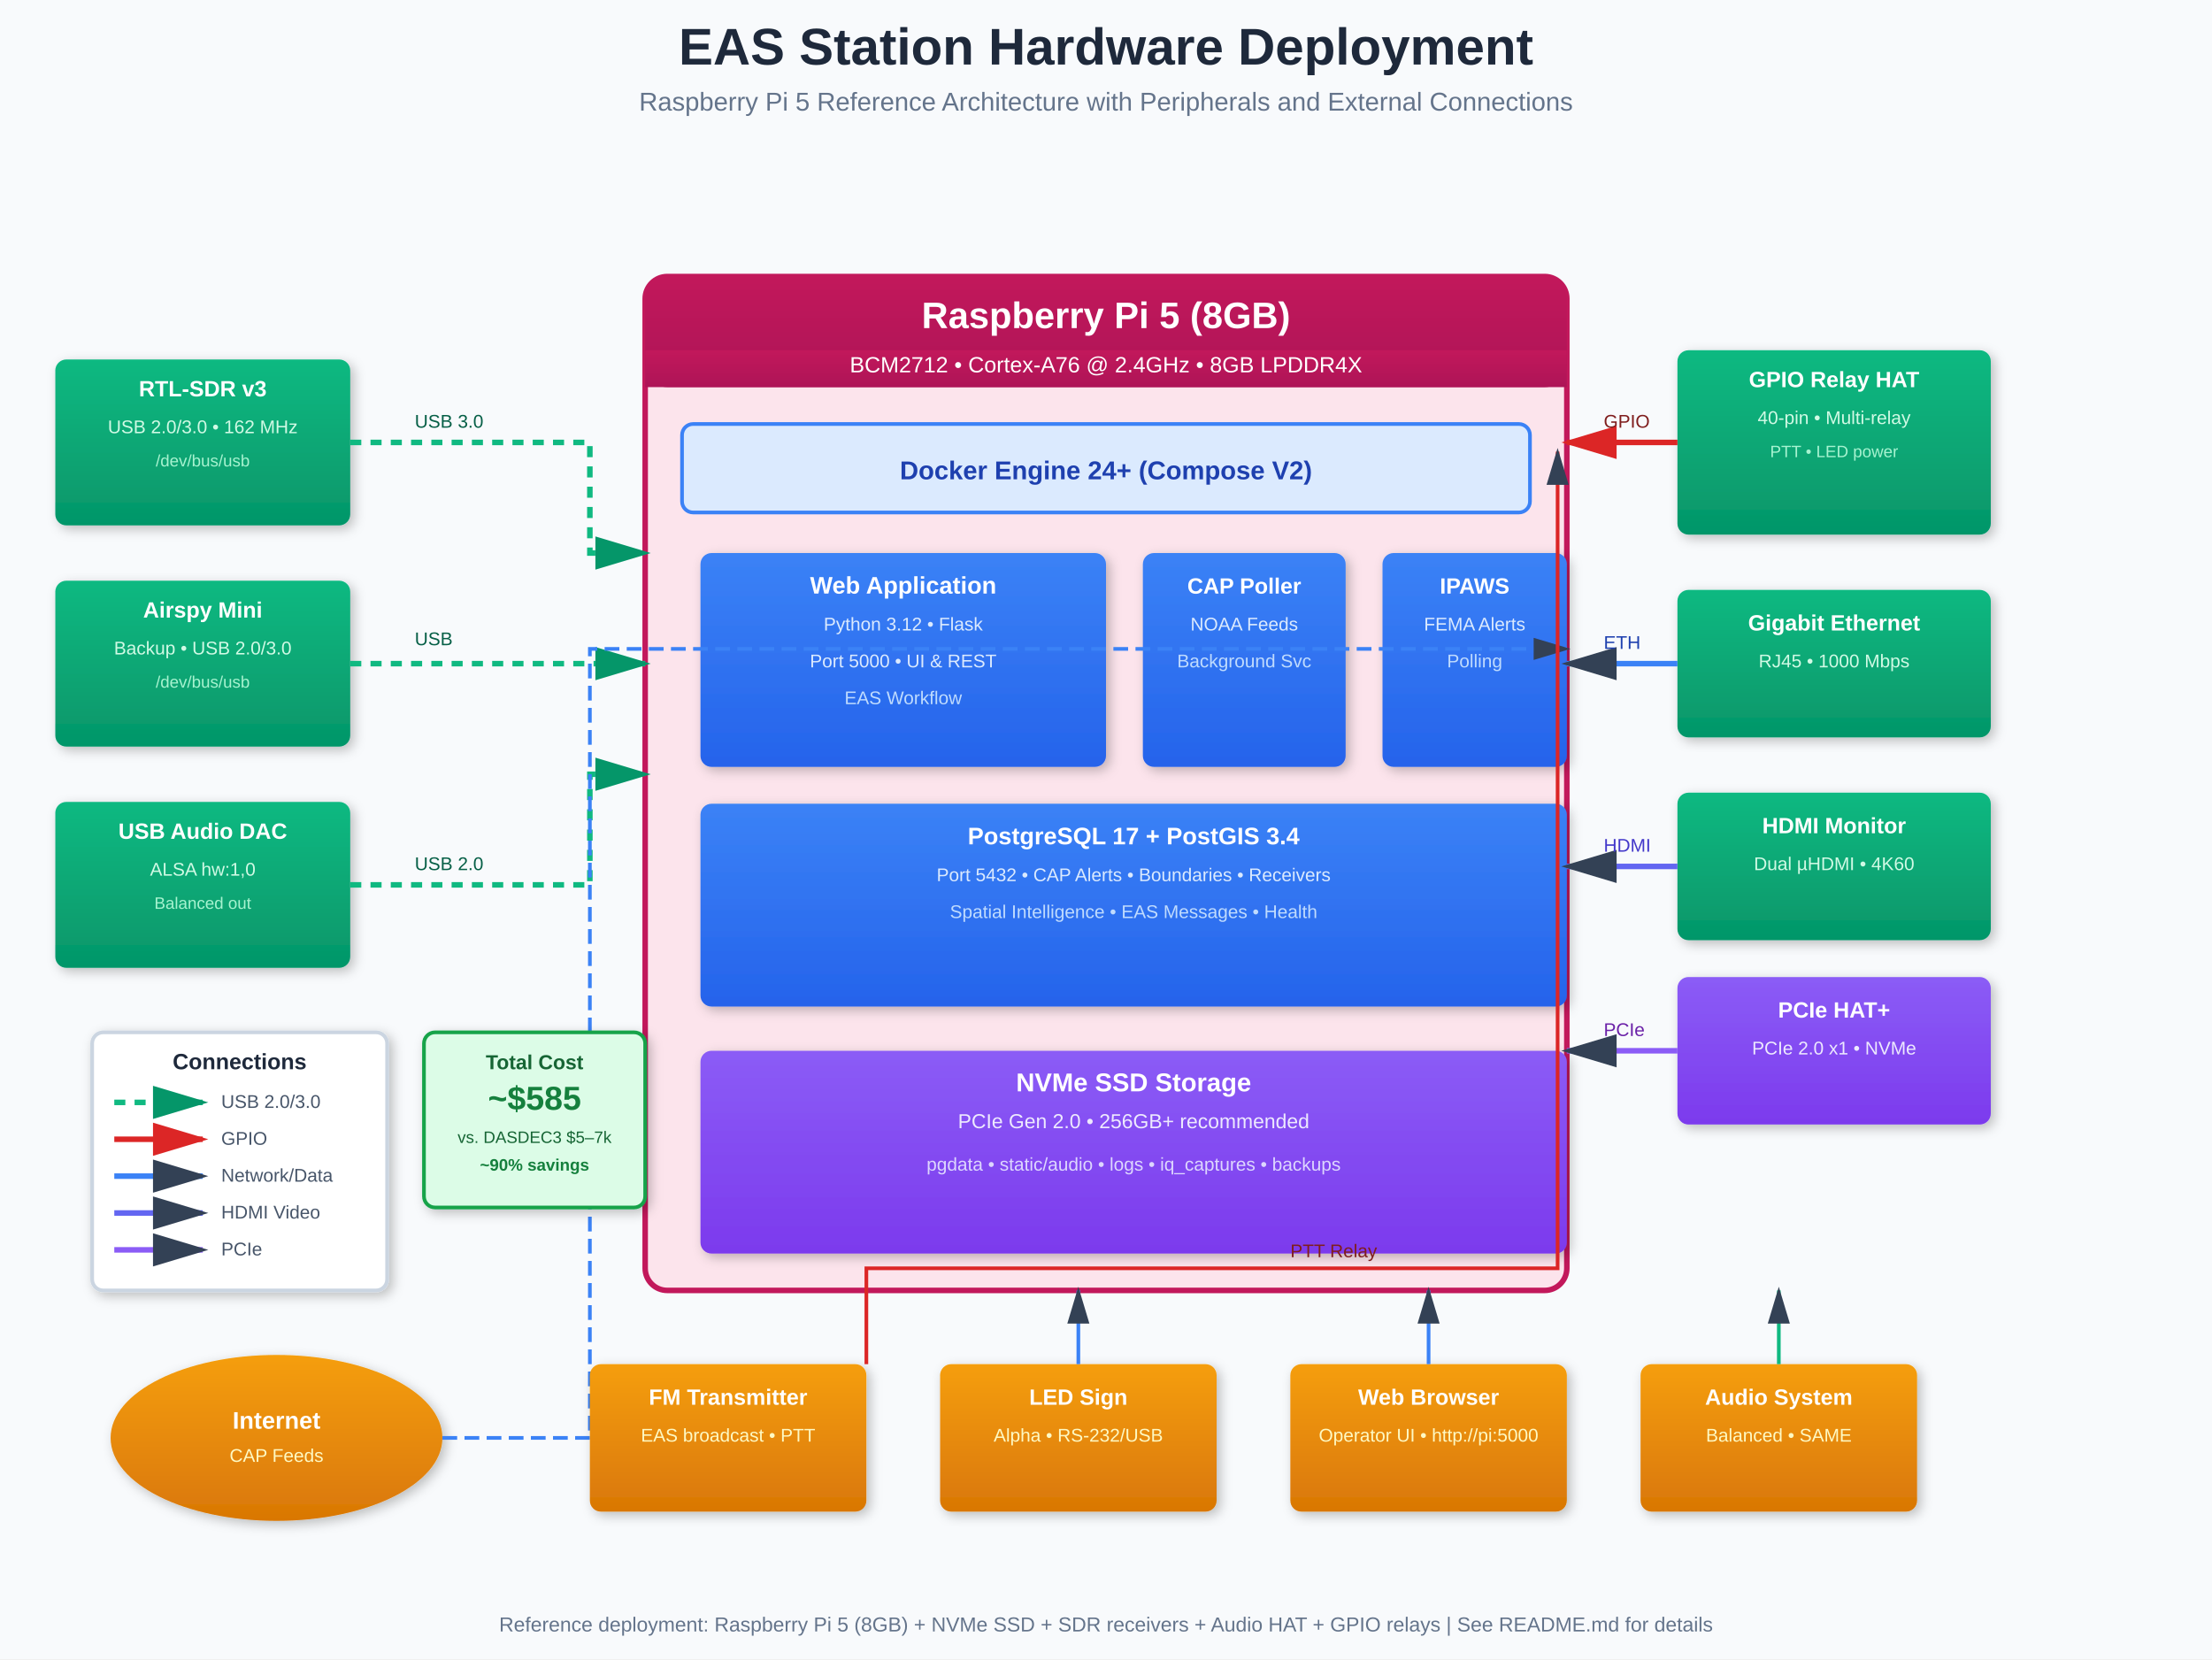
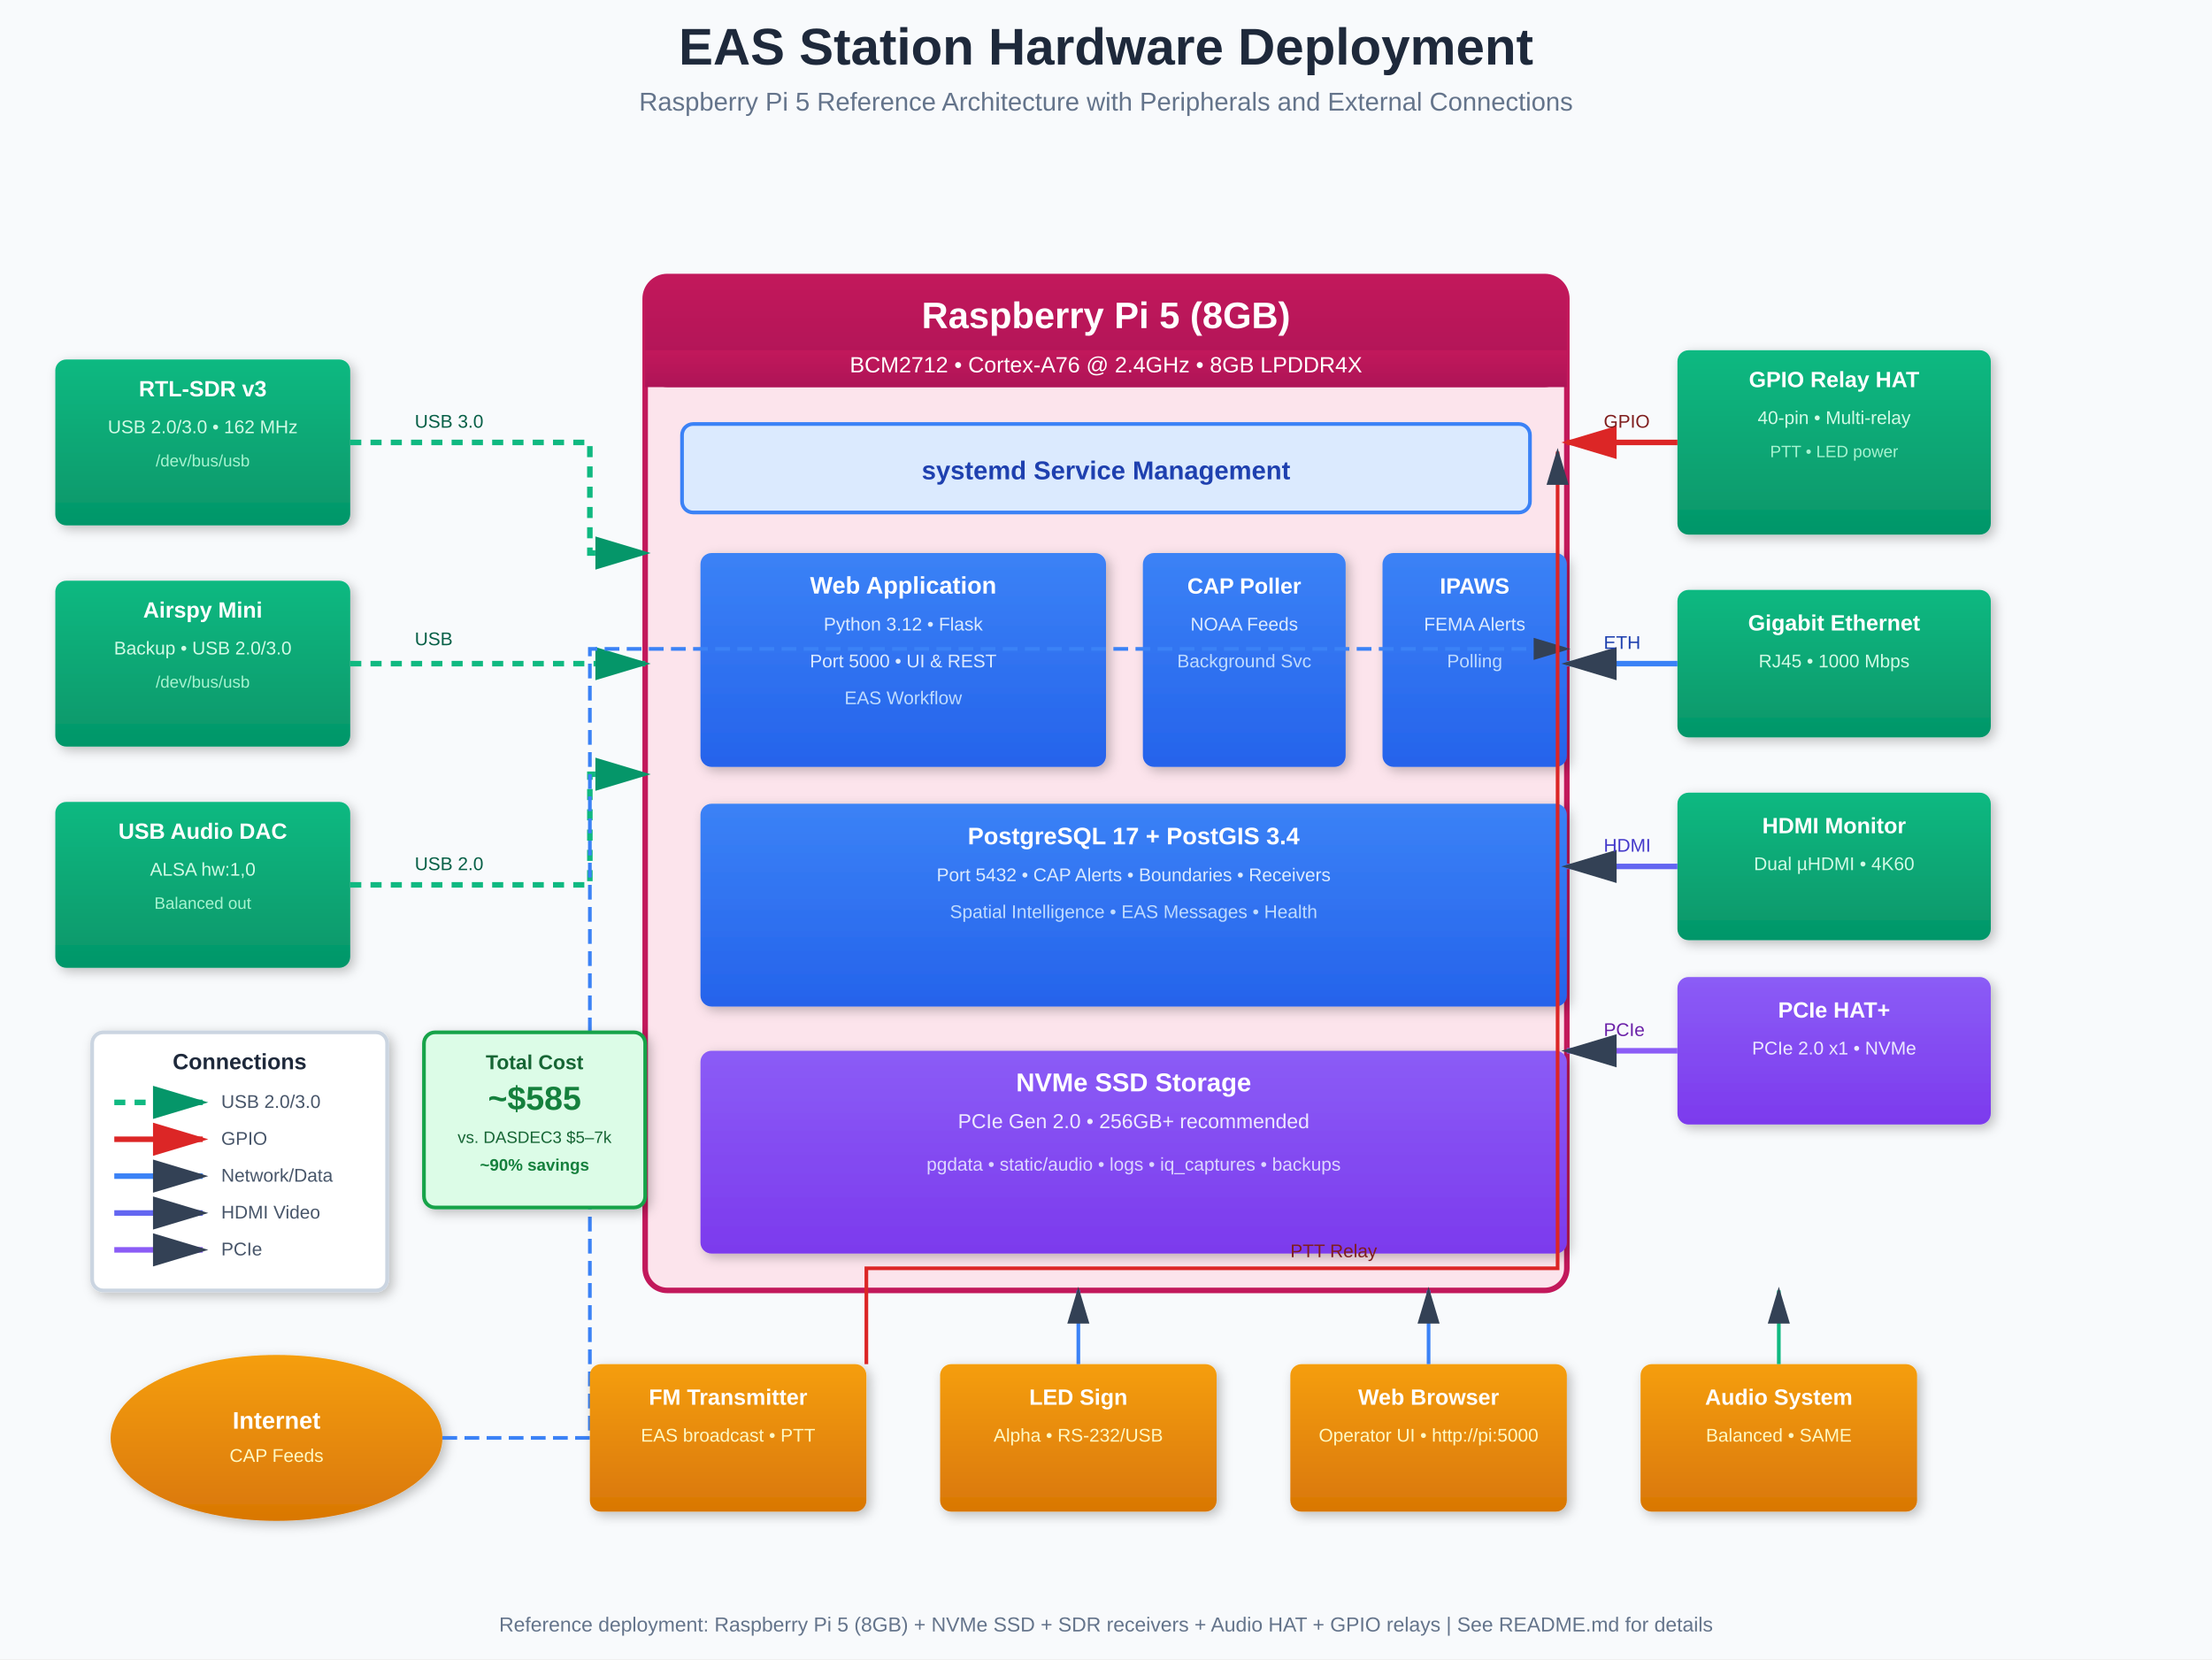
<svg xmlns="http://www.w3.org/2000/svg" width="1200" height="900" viewBox="0 0 1200 900" role="img" aria-labelledby="deploy-title">
  <defs>
    <linearGradient id="dep-grad-pi" x1="0%" y1="0%" x2="0%" y2="100%">
      <stop offset="0%" style="stop-color:#c2185b;stop-opacity:1" />
      <stop offset="100%" style="stop-color:#ad1457;stop-opacity:1" />
    </linearGradient>
    <linearGradient id="dep-grad-container" x1="0%" y1="0%" x2="0%" y2="100%">
      <stop offset="0%" style="stop-color:#3b82f6;stop-opacity:1" />
      <stop offset="100%" style="stop-color:#2563eb;stop-opacity:1" />
    </linearGradient>
    <linearGradient id="dep-grad-peripheral" x1="0%" y1="0%" x2="0%" y2="100%">
      <stop offset="0%" style="stop-color:#10b981;stop-opacity:1" />
      <stop offset="100%" style="stop-color:#059669;stop-opacity:1" />
    </linearGradient>
    <linearGradient id="dep-grad-external" x1="0%" y1="0%" x2="0%" y2="100%">
      <stop offset="0%" style="stop-color:#f59e0b;stop-opacity:1" />
      <stop offset="100%" style="stop-color:#d97706;stop-opacity:1" />
    </linearGradient>
    <linearGradient id="dep-grad-storage" x1="0%" y1="0%" x2="0%" y2="100%">
      <stop offset="0%" style="stop-color:#8b5cf6;stop-opacity:1" />
      <stop offset="100%" style="stop-color:#7c3aed;stop-opacity:1" />
    </linearGradient>
    <filter id="dep-shadow">
      <feDropShadow dx="2" dy="2" stdDeviation="3" flood-opacity="0.25" />
    </filter>
    <marker id="dep-arrow" markerWidth="10" markerHeight="10" refX="9" refY="3" orient="auto">
      <polygon points="0 0, 10 3, 0 6" fill="#334155" />
    </marker>
    <marker id="dep-arrow-usb" markerWidth="10" markerHeight="10" refX="9" refY="3" orient="auto">
      <polygon points="0 0, 10 3, 0 6" fill="#059669" />
    </marker>
    <marker id="dep-arrow-gpio" markerWidth="10" markerHeight="10" refX="9" refY="3" orient="auto">
      <polygon points="0 0, 10 3, 0 6" fill="#dc2626" />
    </marker>
  </defs>
  <rect width="1200" height="900" fill="#f8fafc" />
  <text x="600" y="35" font-family="Arial, sans-serif" font-size="28" font-weight="bold" text-anchor="middle" fill="#1e293b">
    EAS Station Hardware Deployment
  </text>
  <text x="600" y="60" font-family="Arial, sans-serif" font-size="14" text-anchor="middle" fill="#64748b">
    Raspberry Pi 5 Reference Architecture with Peripherals and External Connections
  </text>
  <rect x="350" y="150" width="500" height="550" rx="12" fill="#fce4ec" stroke="#c2185b" stroke-width="3" />
  <rect x="350" y="150" width="500" height="60" rx="12" fill="url(#dep-grad-pi)" />
  <rect x="350" y="190" width="500" height="20" fill="url(#dep-grad-pi)" />
  <text x="600" y="178" font-family="Arial, sans-serif" font-size="20" font-weight="bold" text-anchor="middle" fill="white">
    Raspberry Pi 5 (8GB)
  </text>
  <text x="600" y="202" font-family="Arial, sans-serif" font-size="12" text-anchor="middle" fill="white">
    BCM2712 • Cortex-A76 @ 2.4GHz • 8GB LPDDR4X
  </text>
  <rect x="370" y="230" width="460" height="48" rx="6" fill="#dbeafe" stroke="#3b82f6" stroke-width="2" />
  <text x="600" y="260" font-family="Arial, sans-serif" font-size="14" font-weight="bold" text-anchor="middle" fill="#1e40af">
-     Docker Engine 24+ (Compose V2)
+     systemd Service Management
  </text>
  <g id="containers">
    <rect x="380" y="300" width="220" height="116" rx="6" fill="url(#dep-grad-container)" filter="url(#dep-shadow)" />
    <text x="490" y="322" font-family="Arial, sans-serif" font-size="13" font-weight="bold" text-anchor="middle" fill="white">Web Application</text>
    <text x="490" y="342" font-family="Arial, sans-serif" font-size="10" text-anchor="middle" fill="#dbeafe">Python 3.12 • Flask</text>
    <text x="490" y="362" font-family="Arial, sans-serif" font-size="10" text-anchor="middle" fill="#dbeafe">Port 5000 • UI &amp; REST</text>
    <text x="490" y="382" font-family="Arial, sans-serif" font-size="10" text-anchor="middle" fill="#bfdbfe">EAS Workflow</text>
    <rect x="620" y="300" width="110" height="116" rx="6" fill="url(#dep-grad-container)" filter="url(#dep-shadow)" />
    <text x="675" y="322" font-family="Arial, sans-serif" font-size="12" font-weight="bold" text-anchor="middle" fill="white">CAP Poller</text>
    <text x="675" y="342" font-family="Arial, sans-serif" font-size="10" text-anchor="middle" fill="#dbeafe">NOAA Feeds</text>
    <text x="675" y="362" font-family="Arial, sans-serif" font-size="10" text-anchor="middle" fill="#bfdbfe">Background Svc</text>
    <rect x="750" y="300" width="100" height="116" rx="6" fill="url(#dep-grad-container)" filter="url(#dep-shadow)" />
    <text x="800" y="322" font-family="Arial, sans-serif" font-size="12" font-weight="bold" text-anchor="middle" fill="white">IPAWS</text>
    <text x="800" y="342" font-family="Arial, sans-serif" font-size="10" text-anchor="middle" fill="#dbeafe">FEMA Alerts</text>
    <text x="800" y="362" font-family="Arial, sans-serif" font-size="10" text-anchor="middle" fill="#bfdbfe">Polling</text>
    <rect x="380" y="436" width="470" height="110" rx="6" fill="url(#dep-grad-container)" filter="url(#dep-shadow)" />
    <text x="615" y="458" font-family="Arial, sans-serif" font-size="13" font-weight="bold" text-anchor="middle" fill="white">PostgreSQL 17 + PostGIS 3.4</text>
    <text x="615" y="478" font-family="Arial, sans-serif" font-size="10" text-anchor="middle" fill="#dbeafe">Port 5432 • CAP Alerts • Boundaries • Receivers</text>
    <text x="615" y="498" font-family="Arial, sans-serif" font-size="10" text-anchor="middle" fill="#bfdbfe">Spatial Intelligence • EAS Messages • Health</text>
  </g>
  <rect x="380" y="570" width="470" height="110" rx="6" fill="url(#dep-grad-storage)" filter="url(#dep-shadow)" />
  <text x="615" y="592" font-family="Arial, sans-serif" font-size="14" font-weight="bold" text-anchor="middle" fill="white">NVMe SSD Storage</text>
  <text x="615" y="612" font-family="Arial, sans-serif" font-size="11" text-anchor="middle" fill="#ede9fe">PCIe Gen 2.0 • 256GB+ recommended</text>
  <text x="615" y="635" font-family="Arial, sans-serif" font-size="10" text-anchor="middle" fill="#ddd6fe">pgdata • static/audio • logs • iq_captures • backups</text>
  <circle cx="350" cy="300" r="0" id="anch-left-300" />
  <circle cx="350" cy="360" r="0" id="anch-left-360" />
  <circle cx="350" cy="420" r="0" id="anch-left-420" />
  <circle cx="850" cy="245" r="0" id="anch-right-245" />
  <circle cx="850" cy="352" r="0" id="anch-right-352" />
  <circle cx="850" cy="360" r="0" id="anch-right-360" />
  <circle cx="850" cy="470" r="0" id="anch-right-470" />
  <circle cx="850" cy="570" r="0" id="anch-right-570" />
  <circle cx="585" cy="700" r="0" id="anch-bot-585" />
  <circle cx="775" cy="700" r="0" id="anch-bot-775" />
  <circle cx="965" cy="700" r="0" id="anch-bot-965" />
  <g id="usb-left">
    <rect x="30" y="195" width="160" height="90" rx="6" fill="url(#dep-grad-peripheral)" filter="url(#dep-shadow)" />
    <text x="110" y="215" font-family="Arial, sans-serif" font-size="12" font-weight="bold" text-anchor="middle" fill="white">RTL-SDR v3</text>
    <text x="110" y="235" font-family="Arial, sans-serif" font-size="10" text-anchor="middle" fill="#d1fae5">USB 2.0/3.0 • 162 MHz</text>
    <text x="110" y="253" font-family="Arial, sans-serif" font-size="9" text-anchor="middle" fill="#a7f3d0">/dev/bus/usb</text>
    <path d="M 190,240 H 320 V 300 H 350" stroke="#10b981" stroke-width="3" stroke-dasharray="6,5" fill="none" marker-end="url(#dep-arrow-usb)" />
    <text x="225" y="232" font-family="Arial, sans-serif" font-size="10" fill="#065f46">USB 3.0</text>
    <rect x="30" y="315" width="160" height="90" rx="6" fill="url(#dep-grad-peripheral)" filter="url(#dep-shadow)" />
    <text x="110" y="335" font-family="Arial, sans-serif" font-size="12" font-weight="bold" text-anchor="middle" fill="white">Airspy Mini</text>
    <text x="110" y="355" font-family="Arial, sans-serif" font-size="10" text-anchor="middle" fill="#d1fae5">Backup • USB 2.0/3.0</text>
    <text x="110" y="373" font-family="Arial, sans-serif" font-size="9" text-anchor="middle" fill="#a7f3d0">/dev/bus/usb</text>
    <path d="M 190,360 H 350" stroke="#10b981" stroke-width="3" stroke-dasharray="6,5" fill="none" marker-end="url(#dep-arrow-usb)" />
    <text x="225" y="350" font-family="Arial, sans-serif" font-size="10" fill="#065f46">USB</text>
    <rect x="30" y="435" width="160" height="90" rx="6" fill="url(#dep-grad-peripheral)" filter="url(#dep-shadow)" />
    <text x="110" y="455" font-family="Arial, sans-serif" font-size="12" font-weight="bold" text-anchor="middle" fill="white">USB Audio DAC</text>
    <text x="110" y="475" font-family="Arial, sans-serif" font-size="10" text-anchor="middle" fill="#d1fae5">ALSA hw:1,0</text>
    <text x="110" y="493" font-family="Arial, sans-serif" font-size="9" text-anchor="middle" fill="#a7f3d0">Balanced out</text>
    <path d="M 190,480 H 320 V 420 H 350" stroke="#10b981" stroke-width="3" stroke-dasharray="6,5" fill="none" marker-end="url(#dep-arrow-usb)" />
    <text x="225" y="472" font-family="Arial, sans-serif" font-size="10" fill="#065f46">USB 2.0</text>
  </g>
  <g id="peripherals-right">
    <rect x="910" y="190" width="170" height="100" rx="6" fill="url(#dep-grad-peripheral)" filter="url(#dep-shadow)" />
    <text x="995" y="210" font-family="Arial, sans-serif" font-size="12" font-weight="bold" text-anchor="middle" fill="white">GPIO Relay HAT</text>
    <text x="995" y="230" font-family="Arial, sans-serif" font-size="10" text-anchor="middle" fill="#d1fae5">40-pin • Multi-relay</text>
    <text x="995" y="248" font-family="Arial, sans-serif" font-size="9" text-anchor="middle" fill="#a7f3d0">PTT • LED power</text>
    <path d="M 910,240 H 850" stroke="#dc2626" stroke-width="3" fill="none" marker-end="url(#dep-arrow-gpio)" />
    <text x="870" y="232" font-family="Arial, sans-serif" font-size="10" fill="#7f1d1d">GPIO</text>
    <rect x="910" y="320" width="170" height="80" rx="6" fill="url(#dep-grad-peripheral)" filter="url(#dep-shadow)" />
    <text x="995" y="342" font-family="Arial, sans-serif" font-size="12" font-weight="bold" text-anchor="middle" fill="white">Gigabit Ethernet</text>
    <text x="995" y="362" font-family="Arial, sans-serif" font-size="10" text-anchor="middle" fill="#d1fae5">RJ45 • 1000 Mbps</text>
    <path d="M 910,360 H 850" stroke="#3b82f6" stroke-width="3" fill="none" marker-end="url(#dep-arrow)" />
    <text x="870" y="352" font-family="Arial, sans-serif" font-size="10" fill="#1e40af">ETH</text>
    <rect x="910" y="430" width="170" height="80" rx="6" fill="url(#dep-grad-peripheral)" filter="url(#dep-shadow)" />
    <text x="995" y="452" font-family="Arial, sans-serif" font-size="12" font-weight="bold" text-anchor="middle" fill="white">HDMI Monitor</text>
    <text x="995" y="472" font-family="Arial, sans-serif" font-size="10" text-anchor="middle" fill="#d1fae5">Dual µHDMI • 4K60</text>
    <path d="M 910,470 H 850" stroke="#6366f1" stroke-width="3" fill="none" marker-end="url(#dep-arrow)" />
    <text x="870" y="462" font-family="Arial, sans-serif" font-size="10" fill="#4338ca">HDMI</text>
    <rect x="910" y="530" width="170" height="80" rx="6" fill="url(#dep-grad-storage)" filter="url(#dep-shadow)" />
    <text x="995" y="552" font-family="Arial, sans-serif" font-size="12" font-weight="bold" text-anchor="middle" fill="white">PCIe HAT+</text>
    <text x="995" y="572" font-family="Arial, sans-serif" font-size="10" text-anchor="middle" fill="#ede9fe">PCIe 2.0 x1 • NVMe</text>
    <path d="M 910,570 H 850" stroke="#8b5cf6" stroke-width="3" fill="none" marker-end="url(#dep-arrow)" />
    <text x="870" y="562" font-family="Arial, sans-serif" font-size="10" fill="#6b21a8">PCIe</text>
  </g>
  <g id="external">
    <ellipse cx="150" cy="780" rx="90" ry="45" fill="url(#dep-grad-external)" filter="url(#dep-shadow)" />
    <text x="150" y="775" font-family="Arial, sans-serif" font-size="13" font-weight="bold" text-anchor="middle" fill="white">Internet</text>
    <text x="150" y="793" font-family="Arial, sans-serif" font-size="10" text-anchor="middle" fill="#fef9c3">CAP Feeds</text>
    <path d="M 240,780 H 320 V 352 H 845 V 352 H 850" stroke="#3b82f6" stroke-width="2" stroke-dasharray="8,4" fill="none" marker-end="url(#dep-arrow)" />
    <rect x="320" y="740" width="150" height="80" rx="6" fill="url(#dep-grad-external)" filter="url(#dep-shadow)" />
    <text x="395" y="762" font-family="Arial, sans-serif" font-size="12" font-weight="bold" text-anchor="middle" fill="white">FM Transmitter</text>
    <text x="395" y="782" font-family="Arial, sans-serif" font-size="10" text-anchor="middle" fill="#fef9c3">EAS broadcast • PTT</text>
    <path d="M 470,740 V 688 H 845 V 245" stroke="#dc2626" stroke-width="2" fill="none" marker-end="url(#dep-arrow)" />
    <text x="700" y="682" font-family="Arial, sans-serif" font-size="10" fill="#7f1d1d">PTT Relay</text>
    <rect x="510" y="740" width="150" height="80" rx="6" fill="url(#dep-grad-external)" filter="url(#dep-shadow)" />
    <text x="585" y="762" font-family="Arial, sans-serif" font-size="12" font-weight="bold" text-anchor="middle" fill="white">LED Sign</text>
    <text x="585" y="782" font-family="Arial, sans-serif" font-size="10" text-anchor="middle" fill="#fef9c3">Alpha • RS-232/USB</text>
    <path d="M 585,740 V 700" stroke="#3b82f6" stroke-width="2" fill="none" marker-end="url(#dep-arrow)" />
    <rect x="700" y="740" width="150" height="80" rx="6" fill="url(#dep-grad-external)" filter="url(#dep-shadow)" />
    <text x="775" y="762" font-family="Arial, sans-serif" font-size="12" font-weight="bold" text-anchor="middle" fill="white">Web Browser</text>
    <text x="775" y="782" font-family="Arial, sans-serif" font-size="10" text-anchor="middle" fill="#fef9c3">Operator UI • http://pi:5000</text>
    <path d="M 775,740 V 700" stroke="#3b82f6" stroke-width="2" fill="none" marker-end="url(#dep-arrow)" />
    <rect x="890" y="740" width="150" height="80" rx="6" fill="url(#dep-grad-external)" filter="url(#dep-shadow)" />
    <text x="965" y="762" font-family="Arial, sans-serif" font-size="12" font-weight="bold" text-anchor="middle" fill="white">Audio System</text>
    <text x="965" y="782" font-family="Arial, sans-serif" font-size="10" text-anchor="middle" fill="#fef9c3">Balanced • SAME</text>
    <path d="M 965,740 V 700" stroke="#10b981" stroke-width="2" fill="none" marker-end="url(#dep-arrow)" />
  </g>
  <g id="legend" transform="translate(50, 560)">
    <rect x="0" y="0" width="160" height="140" rx="6" fill="white" stroke="#cbd5e1" stroke-width="2" filter="url(#dep-shadow)" />
    <text x="80" y="20" font-family="Arial, sans-serif" font-size="12" font-weight="bold" text-anchor="middle" fill="#1e293b">Connections</text>
    <path d="M 12,38 H 60" stroke="#10b981" stroke-width="3" stroke-dasharray="6,5" fill="none" marker-end="url(#dep-arrow-usb)" />
    <text x="70" y="41" font-family="Arial, sans-serif" font-size="10" fill="#475569">USB 2.0/3.0</text>
    <path d="M 12,58 H 60" stroke="#dc2626" stroke-width="3" fill="none" marker-end="url(#dep-arrow-gpio)" />
    <text x="70" y="61" font-family="Arial, sans-serif" font-size="10" fill="#475569">GPIO</text>
    <path d="M 12,78 H 60" stroke="#3b82f6" stroke-width="3" fill="none" marker-end="url(#dep-arrow)" />
    <text x="70" y="81" font-family="Arial, sans-serif" font-size="10" fill="#475569">Network/Data</text>
    <path d="M 12,98 H 60" stroke="#6366f1" stroke-width="3" fill="none" marker-end="url(#dep-arrow)" />
    <text x="70" y="101" font-family="Arial, sans-serif" font-size="10" fill="#475569">HDMI Video</text>
    <path d="M 12,118 H 60" stroke="#8b5cf6" stroke-width="3" fill="none" marker-end="url(#dep-arrow)" />
    <text x="70" y="121" font-family="Arial, sans-serif" font-size="10" fill="#475569">PCIe</text>
  </g>
  <rect x="230" y="560" width="120" height="95" rx="6" fill="#dcfce7" stroke="#16a34a" stroke-width="2" filter="url(#dep-shadow)" />
  <text x="290" y="580" font-family="Arial, sans-serif" font-size="11" font-weight="bold" text-anchor="middle" fill="#166534">Total Cost</text>
  <text x="290" y="602" font-family="Arial, sans-serif" font-size="18" font-weight="bold" text-anchor="middle" fill="#15803d">~$585</text>
  <text x="290" y="620" font-family="Arial, sans-serif" font-size="9" text-anchor="middle" fill="#166534">vs. DASDEC3 $5–7k</text>
  <text x="290" y="635" font-family="Arial, sans-serif" font-size="9" font-weight="bold" text-anchor="middle" fill="#15803d">~90% savings</text>
  <text x="600" y="885" font-family="Arial, sans-serif" font-size="11" text-anchor="middle" fill="#64748b">
    Reference deployment: Raspberry Pi 5 (8GB) + NVMe SSD + SDR receivers + Audio HAT + GPIO relays | See README.md for details
  </text>
</svg>
